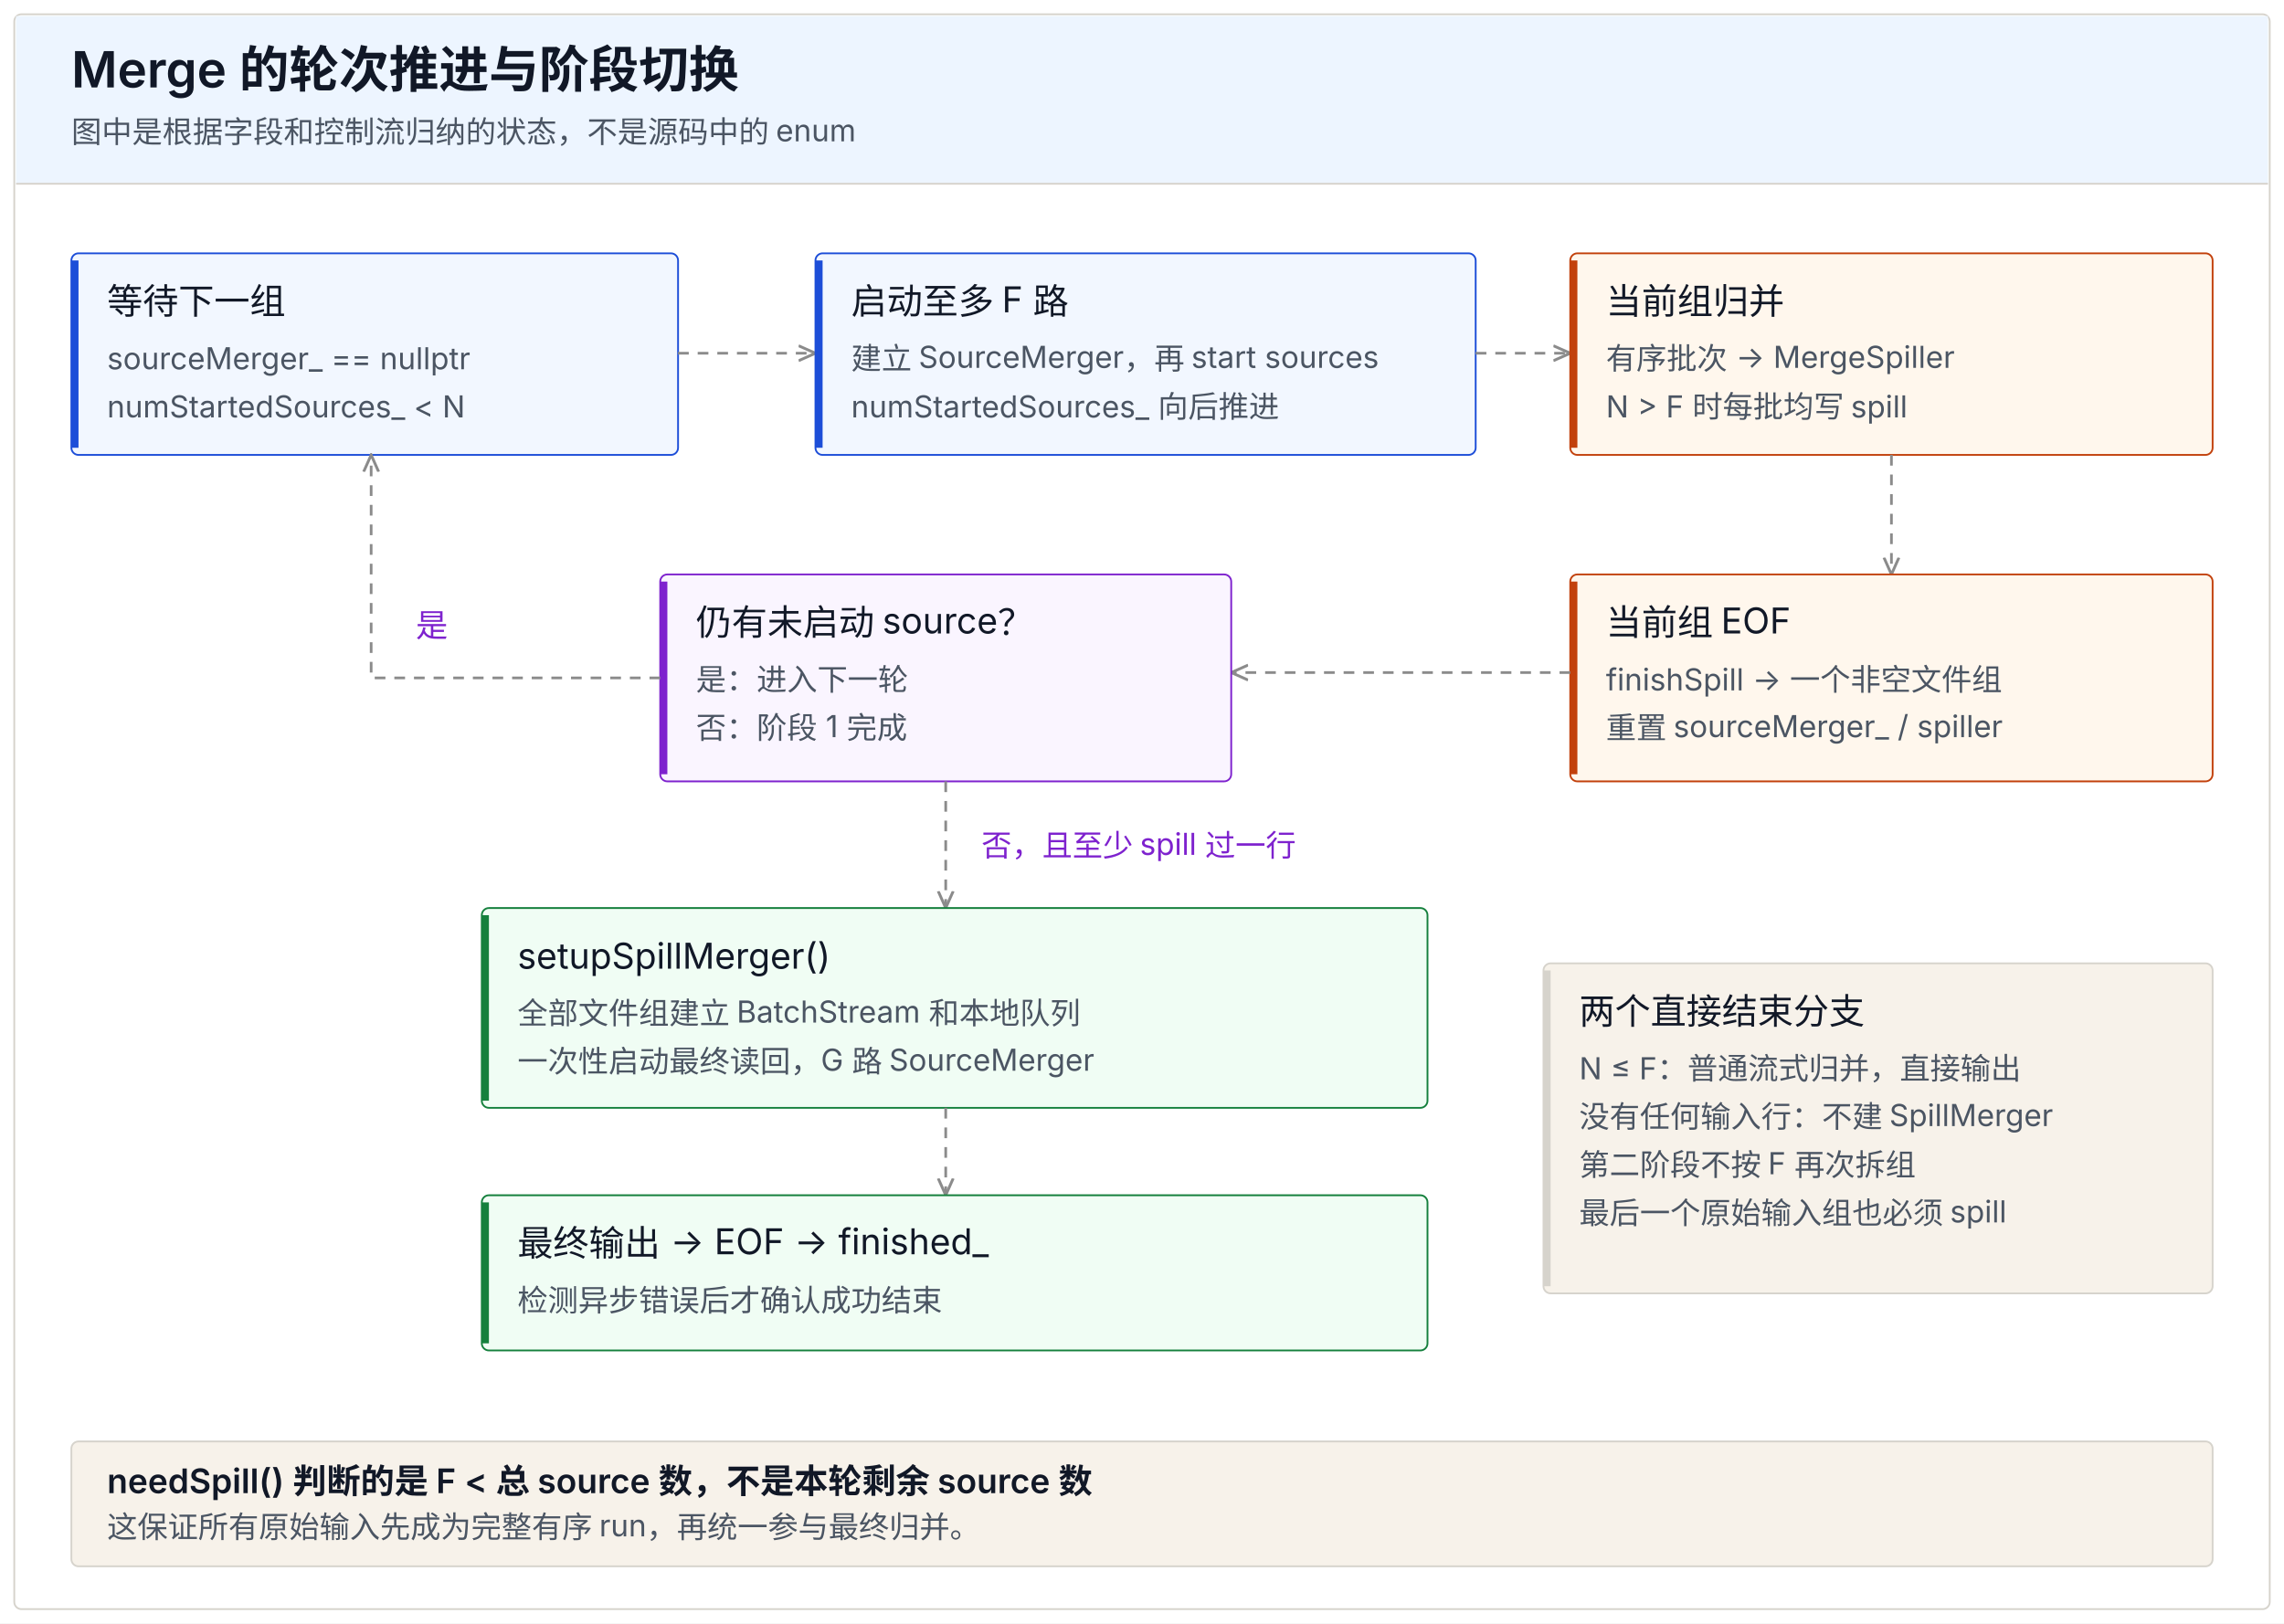
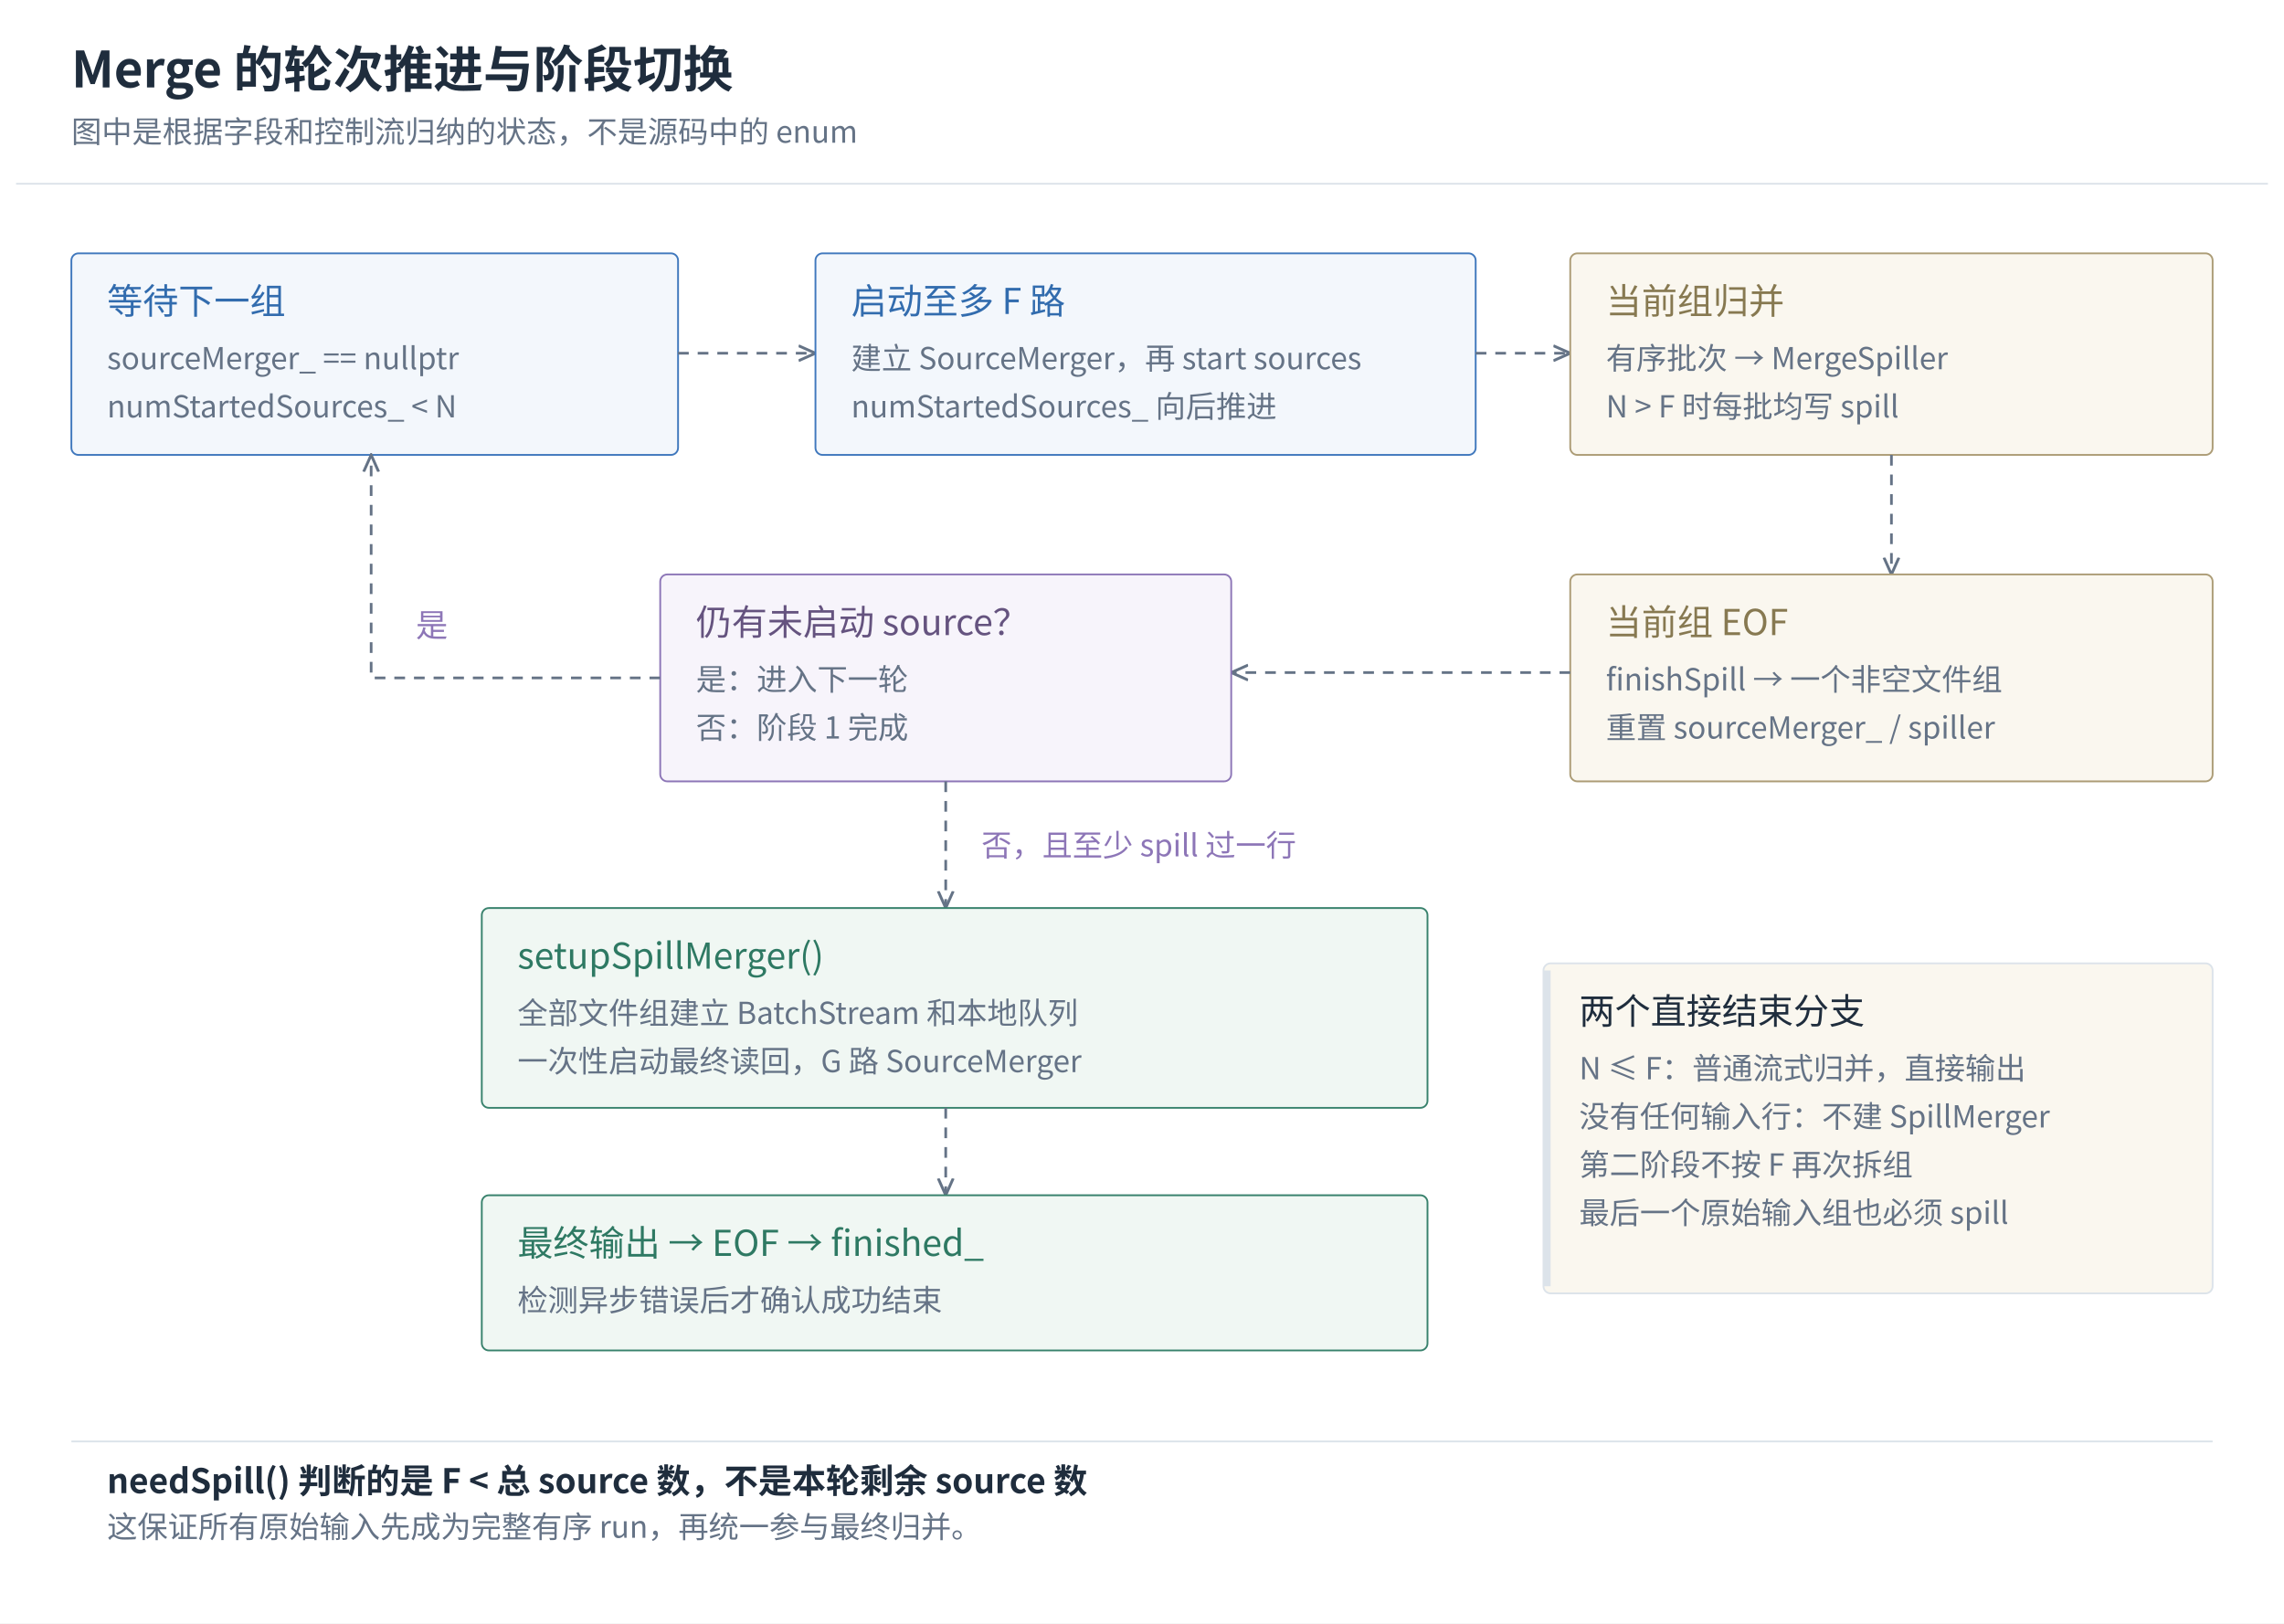
<svg xmlns="http://www.w3.org/2000/svg" width="1280" height="910" viewBox="0 0 1280 910" role="img" aria-labelledby="title desc">
  <defs>
    <marker id="arrow" viewBox="0 0 10 10" refX="9" refY="5" markerWidth="7" markerHeight="7" orient="auto-start-reverse">
-       <path d="M 0 1 L 9 5 L 0 9" fill="none" stroke="#8b8b8b" stroke-width="1.5" />
+       <path d="M 0 1 L 9 5 L 0 9" fill="none" stroke="#657386" stroke-width="1.5" />
    </marker>
  </defs>
  <rect x="0" y="0" width="1280" height="910" rx="0" fill="white" stroke="none" stroke-width="1" />
-   <rect x="8" y="8" width="1264" height="894" rx="4" fill="white" stroke="#d6d3cc" stroke-width="1" />
-   <rect x="9" y="9" width="1262" height="94" rx="0" fill="#edf5ff" stroke="none" stroke-width="1" />
-   <line x1="9" y1="103" x2="1271" y2="103" stroke="#d6d3cc" stroke-width="1" />
-   <text x="40" y="49" font-family="Inter, Noto Sans SC, Noto Sans CJK SC, Arial, sans-serif" fill="#111827" font-size="28" font-weight="600" text-anchor="start">Merge 的轮次推进与阶段切换</text>
-   <text x="40" y="80" font-family="Inter, Noto Sans SC, Noto Sans CJK SC, Arial, sans-serif" fill="#4b5563" font-size="17" font-weight="400" text-anchor="start">图中是根据字段和控制流归纳的状态，不是源码中的 enum</text>
-   <rect x="40" y="142" width="340" height="113" rx="4" fill="#f2f7ff" stroke="#1d4ed8" stroke-width="1" />
-   <rect x="40" y="146" width="4" height="105" rx="0" fill="#1d4ed8" stroke="none" stroke-width="1" />
-   <text x="60" y="176" font-family="Inter, Noto Sans SC, Noto Sans CJK SC, Arial, sans-serif" fill="#111827" font-size="20" font-weight="400" text-anchor="start">等待下一组</text>
-   <text x="60" y="207" font-family="Inter, Noto Sans SC, Noto Sans CJK SC, Arial, sans-serif" fill="#4b5563" font-size="17" font-weight="400" text-anchor="start">sourceMerger_ == nullptr</text>
-   <text x="60" y="234" font-family="Inter, Noto Sans SC, Noto Sans CJK SC, Arial, sans-serif" fill="#4b5563" font-size="17" font-weight="400" text-anchor="start">numStartedSources_ &lt; N</text>
-   <polyline points="380,198 457,198" fill="none" stroke="#8b8b8b" stroke-width="1.5" stroke-dasharray="6 5" marker-end="url(#arrow)" />
-   <rect x="457" y="142" width="370" height="113" rx="4" fill="#f2f7ff" stroke="#1d4ed8" stroke-width="1" />
-   <rect x="457" y="146" width="4" height="105" rx="0" fill="#1d4ed8" stroke="none" stroke-width="1" />
-   <text x="477" y="176" font-family="Inter, Noto Sans SC, Noto Sans CJK SC, Arial, sans-serif" fill="#111827" font-size="20" font-weight="400" text-anchor="start">启动至多 F 路</text>
-   <text x="477" y="207" font-family="Inter, Noto Sans SC, Noto Sans CJK SC, Arial, sans-serif" fill="#4b5563" font-size="17" font-weight="400" text-anchor="start">建立 SourceMerger，再 start sources</text>
-   <text x="477" y="234" font-family="Inter, Noto Sans SC, Noto Sans CJK SC, Arial, sans-serif" fill="#4b5563" font-size="17" font-weight="400" text-anchor="start">numStartedSources_ 向后推进</text>
-   <polyline points="827,198 880,198" fill="none" stroke="#8b8b8b" stroke-width="1.5" stroke-dasharray="6 5" marker-end="url(#arrow)" />
-   <rect x="880" y="142" width="360" height="113" rx="4" fill="#fff7ed" stroke="#c2410c" stroke-width="1" />
-   <rect x="880" y="146" width="4" height="105" rx="0" fill="#c2410c" stroke="none" stroke-width="1" />
-   <text x="900" y="176" font-family="Inter, Noto Sans SC, Noto Sans CJK SC, Arial, sans-serif" fill="#111827" font-size="20" font-weight="400" text-anchor="start">当前组归并</text>
-   <text x="900" y="207" font-family="Inter, Noto Sans SC, Noto Sans CJK SC, Arial, sans-serif" fill="#4b5563" font-size="17" font-weight="400" text-anchor="start">有序批次 → MergeSpiller</text>
-   <text x="900" y="234" font-family="Inter, Noto Sans SC, Noto Sans CJK SC, Arial, sans-serif" fill="#4b5563" font-size="17" font-weight="400" text-anchor="start">N &gt; F 时每批均写 spill</text>
-   <polyline points="1060,255 1060,322" fill="none" stroke="#8b8b8b" stroke-width="1.5" stroke-dasharray="6 5" marker-end="url(#arrow)" />
-   <rect x="880" y="322" width="360" height="116" rx="4" fill="#fff7ed" stroke="#c2410c" stroke-width="1" />
-   <rect x="880" y="326" width="4" height="108" rx="0" fill="#c2410c" stroke="none" stroke-width="1" />
-   <text x="900" y="356" font-family="Inter, Noto Sans SC, Noto Sans CJK SC, Arial, sans-serif" fill="#111827" font-size="20" font-weight="400" text-anchor="start">当前组 EOF</text>
-   <text x="900" y="387" font-family="Inter, Noto Sans SC, Noto Sans CJK SC, Arial, sans-serif" fill="#4b5563" font-size="17" font-weight="400" text-anchor="start">finishSpill → 一个非空文件组</text>
-   <text x="900" y="414" font-family="Inter, Noto Sans SC, Noto Sans CJK SC, Arial, sans-serif" fill="#4b5563" font-size="17" font-weight="400" text-anchor="start">重置 sourceMerger_ / spiller</text>
-   <polyline points="880,377 690,377" fill="none" stroke="#8b8b8b" stroke-width="1.5" stroke-dasharray="6 5" marker-end="url(#arrow)" />
-   <rect x="370" y="322" width="320" height="116" rx="4" fill="#faf5ff" stroke="#7e22ce" stroke-width="1" />
-   <rect x="370" y="326" width="4" height="108" rx="0" fill="#7e22ce" stroke="none" stroke-width="1" />
-   <text x="390" y="356" font-family="Inter, Noto Sans SC, Noto Sans CJK SC, Arial, sans-serif" fill="#111827" font-size="20" font-weight="400" text-anchor="start">仍有未启动 source？</text>
-   <text x="390" y="387" font-family="Inter, Noto Sans SC, Noto Sans CJK SC, Arial, sans-serif" fill="#4b5563" font-size="17" font-weight="400" text-anchor="start">是：进入下一轮</text>
-   <text x="390" y="414" font-family="Inter, Noto Sans SC, Noto Sans CJK SC, Arial, sans-serif" fill="#4b5563" font-size="17" font-weight="400" text-anchor="start">否：阶段 1 完成</text>
-   <polyline points="370,380 208,380 208,255" fill="none" stroke="#8b8b8b" stroke-width="1.5" stroke-dasharray="6 5" marker-end="url(#arrow)" />
-   <text x="233" y="357" font-family="Inter, Noto Sans SC, Noto Sans CJK SC, Arial, sans-serif" fill="#7e22ce" font-size="18" font-weight="400" text-anchor="start">是</text>
-   <polyline points="530,438 530,509" fill="none" stroke="#8b8b8b" stroke-width="1.5" stroke-dasharray="6 5" marker-end="url(#arrow)" />
-   <text x="550" y="480" font-family="Inter, Noto Sans SC, Noto Sans CJK SC, Arial, sans-serif" fill="#7e22ce" font-size="17" font-weight="400" text-anchor="start">否，且至少 spill 过一行</text>
-   <rect x="270" y="509" width="530" height="112" rx="4" fill="#f0fdf4" stroke="#15803d" stroke-width="1" />
-   <rect x="270" y="513" width="4" height="104" rx="0" fill="#15803d" stroke="none" stroke-width="1" />
-   <text x="290" y="543" font-family="Inter, Noto Sans SC, Noto Sans CJK SC, Arial, sans-serif" fill="#111827" font-size="20" font-weight="400" text-anchor="start">setupSpillMerger()</text>
-   <text x="290" y="574" font-family="Inter, Noto Sans SC, Noto Sans CJK SC, Arial, sans-serif" fill="#4b5563" font-size="17" font-weight="400" text-anchor="start">全部文件组建立 BatchStream 和本地队列</text>
-   <text x="290" y="601" font-family="Inter, Noto Sans SC, Noto Sans CJK SC, Arial, sans-serif" fill="#4b5563" font-size="17" font-weight="400" text-anchor="start">一次性启动最终读回，G 路 SourceMerger</text>
-   <polyline points="530,621 530,670" fill="none" stroke="#8b8b8b" stroke-width="1.5" stroke-dasharray="6 5" marker-end="url(#arrow)" />
-   <rect x="270" y="670" width="530" height="87" rx="4" fill="#f0fdf4" stroke="#15803d" stroke-width="1" />
-   <rect x="270" y="674" width="4" height="79" rx="0" fill="#15803d" stroke="none" stroke-width="1" />
-   <text x="290" y="704" font-family="Inter, Noto Sans SC, Noto Sans CJK SC, Arial, sans-serif" fill="#111827" font-size="20" font-weight="400" text-anchor="start">最终输出 → EOF → finished_</text>
-   <text x="290" y="735" font-family="Inter, Noto Sans SC, Noto Sans CJK SC, Arial, sans-serif" fill="#4b5563" font-size="17" font-weight="400" text-anchor="start">检测异步错误后才确认成功结束</text>
-   <rect x="865" y="540" width="375" height="185" rx="4" fill="#f7f2ea" stroke="#d6d3cc" stroke-width="1" />
-   <rect x="865" y="544" width="4" height="177" rx="0" fill="#d6d3cc" stroke="none" stroke-width="1" />
-   <text x="885" y="574" font-family="Inter, Noto Sans SC, Noto Sans CJK SC, Arial, sans-serif" fill="#111827" font-size="20" font-weight="400" text-anchor="start">两个直接结束分支</text>
-   <text x="885" y="605" font-family="Inter, Noto Sans SC, Noto Sans CJK SC, Arial, sans-serif" fill="#4b5563" font-size="17" font-weight="400" text-anchor="start">N ≤ F：普通流式归并，直接输出</text>
-   <text x="885" y="632" font-family="Inter, Noto Sans SC, Noto Sans CJK SC, Arial, sans-serif" fill="#4b5563" font-size="17" font-weight="400" text-anchor="start">没有任何输入行：不建 SpillMerger</text>
-   <text x="885" y="659" font-family="Inter, Noto Sans SC, Noto Sans CJK SC, Arial, sans-serif" fill="#4b5563" font-size="17" font-weight="400" text-anchor="start">第二阶段不按 F 再次拆组</text>
-   <text x="885" y="686" font-family="Inter, Noto Sans SC, Noto Sans CJK SC, Arial, sans-serif" fill="#4b5563" font-size="17" font-weight="400" text-anchor="start">最后一个原始输入组也必须 spill</text>
-   <rect x="40" y="808" width="1200" height="70" rx="4" fill="#f7f2ea" stroke="#d6d3cc" stroke-width="1" />
-   <text x="60" y="837" font-family="Inter, Noto Sans SC, Noto Sans CJK SC, Arial, sans-serif" fill="#111827" font-size="19" font-weight="600" text-anchor="start">needSpill() 判断的是 F &lt; 总 source 数，不是本轮剩余 source 数</text>
-   <text x="60" y="862" font-family="Inter, Noto Sans SC, Noto Sans CJK SC, Arial, sans-serif" fill="#4b5563" font-size="17" font-weight="400" text-anchor="start">这保证所有原始输入先成为完整有序 run，再统一参与最终归并。</text>
+   <rect x="8" y="8" width="1264" height="894" rx="4" fill="white" stroke="none" stroke-width="1" />
+   <rect x="9" y="9" width="1262" height="94" rx="0" fill="#ffffff" stroke="none" stroke-width="1" />
+   <line x1="9" y1="103" x2="1271" y2="103" stroke="#dce3ea" stroke-width="1" />
+   <text x="40" y="49" font-family="Noto Sans SC, Noto Sans CJK SC, Inter, Arial, sans-serif" fill="#1f2d3d" font-size="28" font-weight="600" text-anchor="start">Merge 的轮次推进与阶段切换</text>
+   <text x="40" y="80" font-family="Noto Sans SC, Noto Sans CJK SC, Inter, Arial, sans-serif" fill="#657386" font-size="17" font-weight="400" text-anchor="start">图中是根据字段和控制流归纳的状态，不是源码中的 enum</text>
+   <rect x="40" y="142" width="340" height="113" rx="4" fill="#f3f7fc" stroke="#4078bd" stroke-width="1" />
+   <rect x="40" y="146" width="4" height="105" rx="0" fill="none" stroke="none" stroke-width="1" />
+   <text x="60" y="176" font-family="Noto Sans SC, Noto Sans CJK SC, Inter, Arial, sans-serif" fill="#326cae" font-size="20" font-weight="400" text-anchor="start">等待下一组</text>
+   <text x="60" y="207" font-family="Noto Sans SC, Noto Sans CJK SC, Inter, Arial, sans-serif" fill="#657386" font-size="17" font-weight="400" text-anchor="start">sourceMerger_ == nullptr</text>
+   <text x="60" y="234" font-family="Noto Sans SC, Noto Sans CJK SC, Inter, Arial, sans-serif" fill="#657386" font-size="17" font-weight="400" text-anchor="start">numStartedSources_ &lt; N</text>
+   <polyline points="380,198 457,198" fill="none" stroke="#657386" stroke-width="1.5" stroke-dasharray="6 5" marker-end="url(#arrow)" />
+   <rect x="457" y="142" width="370" height="113" rx="4" fill="#f3f7fc" stroke="#4078bd" stroke-width="1" />
+   <rect x="457" y="146" width="4" height="105" rx="0" fill="none" stroke="none" stroke-width="1" />
+   <text x="477" y="176" font-family="Noto Sans SC, Noto Sans CJK SC, Inter, Arial, sans-serif" fill="#326cae" font-size="20" font-weight="400" text-anchor="start">启动至多 F 路</text>
+   <text x="477" y="207" font-family="Noto Sans SC, Noto Sans CJK SC, Inter, Arial, sans-serif" fill="#657386" font-size="17" font-weight="400" text-anchor="start">建立 SourceMerger，再 start sources</text>
+   <text x="477" y="234" font-family="Noto Sans SC, Noto Sans CJK SC, Inter, Arial, sans-serif" fill="#657386" font-size="17" font-weight="400" text-anchor="start">numStartedSources_ 向后推进</text>
+   <polyline points="827,198 880,198" fill="none" stroke="#657386" stroke-width="1.5" stroke-dasharray="6 5" marker-end="url(#arrow)" />
+   <rect x="880" y="142" width="360" height="113" rx="4" fill="#faf7ef" stroke="#ac9c76" stroke-width="1" />
+   <rect x="880" y="146" width="4" height="105" rx="0" fill="none" stroke="none" stroke-width="1" />
+   <text x="900" y="176" font-family="Noto Sans SC, Noto Sans CJK SC, Inter, Arial, sans-serif" fill="#877951" font-size="20" font-weight="400" text-anchor="start">当前组归并</text>
+   <text x="900" y="207" font-family="Noto Sans SC, Noto Sans CJK SC, Inter, Arial, sans-serif" fill="#657386" font-size="17" font-weight="400" text-anchor="start">有序批次 → MergeSpiller</text>
+   <text x="900" y="234" font-family="Noto Sans SC, Noto Sans CJK SC, Inter, Arial, sans-serif" fill="#657386" font-size="17" font-weight="400" text-anchor="start">N &gt; F 时每批均写 spill</text>
+   <polyline points="1060,255 1060,322" fill="none" stroke="#657386" stroke-width="1.5" stroke-dasharray="6 5" marker-end="url(#arrow)" />
+   <rect x="880" y="322" width="360" height="116" rx="4" fill="#faf7ef" stroke="#ac9c76" stroke-width="1" />
+   <rect x="880" y="326" width="4" height="108" rx="0" fill="none" stroke="none" stroke-width="1" />
+   <text x="900" y="356" font-family="Noto Sans SC, Noto Sans CJK SC, Inter, Arial, sans-serif" fill="#877951" font-size="20" font-weight="400" text-anchor="start">当前组 EOF</text>
+   <text x="900" y="387" font-family="Noto Sans SC, Noto Sans CJK SC, Inter, Arial, sans-serif" fill="#657386" font-size="17" font-weight="400" text-anchor="start">finishSpill → 一个非空文件组</text>
+   <text x="900" y="414" font-family="Noto Sans SC, Noto Sans CJK SC, Inter, Arial, sans-serif" fill="#657386" font-size="17" font-weight="400" text-anchor="start">重置 sourceMerger_ / spiller</text>
+   <polyline points="880,377 690,377" fill="none" stroke="#657386" stroke-width="1.5" stroke-dasharray="6 5" marker-end="url(#arrow)" />
+   <rect x="370" y="322" width="320" height="116" rx="4" fill="#f7f4fb" stroke="#8d76b7" stroke-width="1" />
+   <rect x="370" y="326" width="4" height="108" rx="0" fill="none" stroke="none" stroke-width="1" />
+   <text x="390" y="356" font-family="Noto Sans SC, Noto Sans CJK SC, Inter, Arial, sans-serif" fill="#65537f" font-size="20" font-weight="400" text-anchor="start">仍有未启动 source？</text>
+   <text x="390" y="387" font-family="Noto Sans SC, Noto Sans CJK SC, Inter, Arial, sans-serif" fill="#657386" font-size="17" font-weight="400" text-anchor="start">是：进入下一轮</text>
+   <text x="390" y="414" font-family="Noto Sans SC, Noto Sans CJK SC, Inter, Arial, sans-serif" fill="#657386" font-size="17" font-weight="400" text-anchor="start">否：阶段 1 完成</text>
+   <polyline points="370,380 208,380 208,255" fill="none" stroke="#657386" stroke-width="1.5" stroke-dasharray="6 5" marker-end="url(#arrow)" />
+   <text x="233" y="357" font-family="Noto Sans SC, Noto Sans CJK SC, Inter, Arial, sans-serif" fill="#8d76b7" font-size="18" font-weight="400" text-anchor="start">是</text>
+   <polyline points="530,438 530,509" fill="none" stroke="#657386" stroke-width="1.5" stroke-dasharray="6 5" marker-end="url(#arrow)" />
+   <text x="550" y="480" font-family="Noto Sans SC, Noto Sans CJK SC, Inter, Arial, sans-serif" fill="#8d76b7" font-size="17" font-weight="400" text-anchor="start">否，且至少 spill 过一行</text>
+   <rect x="270" y="509" width="530" height="112" rx="4" fill="#f0f7f3" stroke="#39826d" stroke-width="1" />
+   <rect x="270" y="513" width="4" height="104" rx="0" fill="none" stroke="none" stroke-width="1" />
+   <text x="290" y="543" font-family="Noto Sans SC, Noto Sans CJK SC, Inter, Arial, sans-serif" fill="#2e7963" font-size="20" font-weight="400" text-anchor="start">setupSpillMerger()</text>
+   <text x="290" y="574" font-family="Noto Sans SC, Noto Sans CJK SC, Inter, Arial, sans-serif" fill="#657386" font-size="17" font-weight="400" text-anchor="start">全部文件组建立 BatchStream 和本地队列</text>
+   <text x="290" y="601" font-family="Noto Sans SC, Noto Sans CJK SC, Inter, Arial, sans-serif" fill="#657386" font-size="17" font-weight="400" text-anchor="start">一次性启动最终读回，G 路 SourceMerger</text>
+   <polyline points="530,621 530,670" fill="none" stroke="#657386" stroke-width="1.5" stroke-dasharray="6 5" marker-end="url(#arrow)" />
+   <rect x="270" y="670" width="530" height="87" rx="4" fill="#f0f7f3" stroke="#39826d" stroke-width="1" />
+   <rect x="270" y="674" width="4" height="79" rx="0" fill="none" stroke="none" stroke-width="1" />
+   <text x="290" y="704" font-family="Noto Sans SC, Noto Sans CJK SC, Inter, Arial, sans-serif" fill="#2e7963" font-size="20" font-weight="400" text-anchor="start">最终输出 → EOF → finished_</text>
+   <text x="290" y="735" font-family="Noto Sans SC, Noto Sans CJK SC, Inter, Arial, sans-serif" fill="#657386" font-size="17" font-weight="400" text-anchor="start">检测异步错误后才确认成功结束</text>
+   <rect x="865" y="540" width="375" height="185" rx="4" fill="#faf7ef" stroke="#dce3ea" stroke-width="1" />
+   <rect x="865" y="544" width="4" height="177" rx="0" fill="#dce3ea" stroke="none" stroke-width="1" />
+   <text x="885" y="574" font-family="Noto Sans SC, Noto Sans CJK SC, Inter, Arial, sans-serif" fill="#1f2d3d" font-size="20" font-weight="400" text-anchor="start">两个直接结束分支</text>
+   <text x="885" y="605" font-family="Noto Sans SC, Noto Sans CJK SC, Inter, Arial, sans-serif" fill="#657386" font-size="17" font-weight="400" text-anchor="start">N ≤ F：普通流式归并，直接输出</text>
+   <text x="885" y="632" font-family="Noto Sans SC, Noto Sans CJK SC, Inter, Arial, sans-serif" fill="#657386" font-size="17" font-weight="400" text-anchor="start">没有任何输入行：不建 SpillMerger</text>
+   <text x="885" y="659" font-family="Noto Sans SC, Noto Sans CJK SC, Inter, Arial, sans-serif" fill="#657386" font-size="17" font-weight="400" text-anchor="start">第二阶段不按 F 再次拆组</text>
+   <text x="885" y="686" font-family="Noto Sans SC, Noto Sans CJK SC, Inter, Arial, sans-serif" fill="#657386" font-size="17" font-weight="400" text-anchor="start">最后一个原始输入组也必须 spill</text>
+   <rect x="40" y="808" width="1200" height="70" rx="4" fill="#ffffff" stroke="none" stroke-width="1" />
+   <line x1="40.0" y1="808.0" x2="1240.0" y2="808.0" stroke="#dce3ea" stroke-width="1" data-style-decoration="summary-divider" />
+   <text x="60" y="837" font-family="Noto Sans SC, Noto Sans CJK SC, Inter, Arial, sans-serif" fill="#1f2d3d" font-size="19" font-weight="600" text-anchor="start">needSpill() 判断的是 F &lt; 总 source 数，不是本轮剩余 source 数</text>
+   <text x="60" y="862" font-family="Noto Sans SC, Noto Sans CJK SC, Inter, Arial, sans-serif" fill="#657386" font-size="17" font-weight="400" text-anchor="start">这保证所有原始输入先成为完整有序 run，再统一参与最终归并。</text>
</svg>
